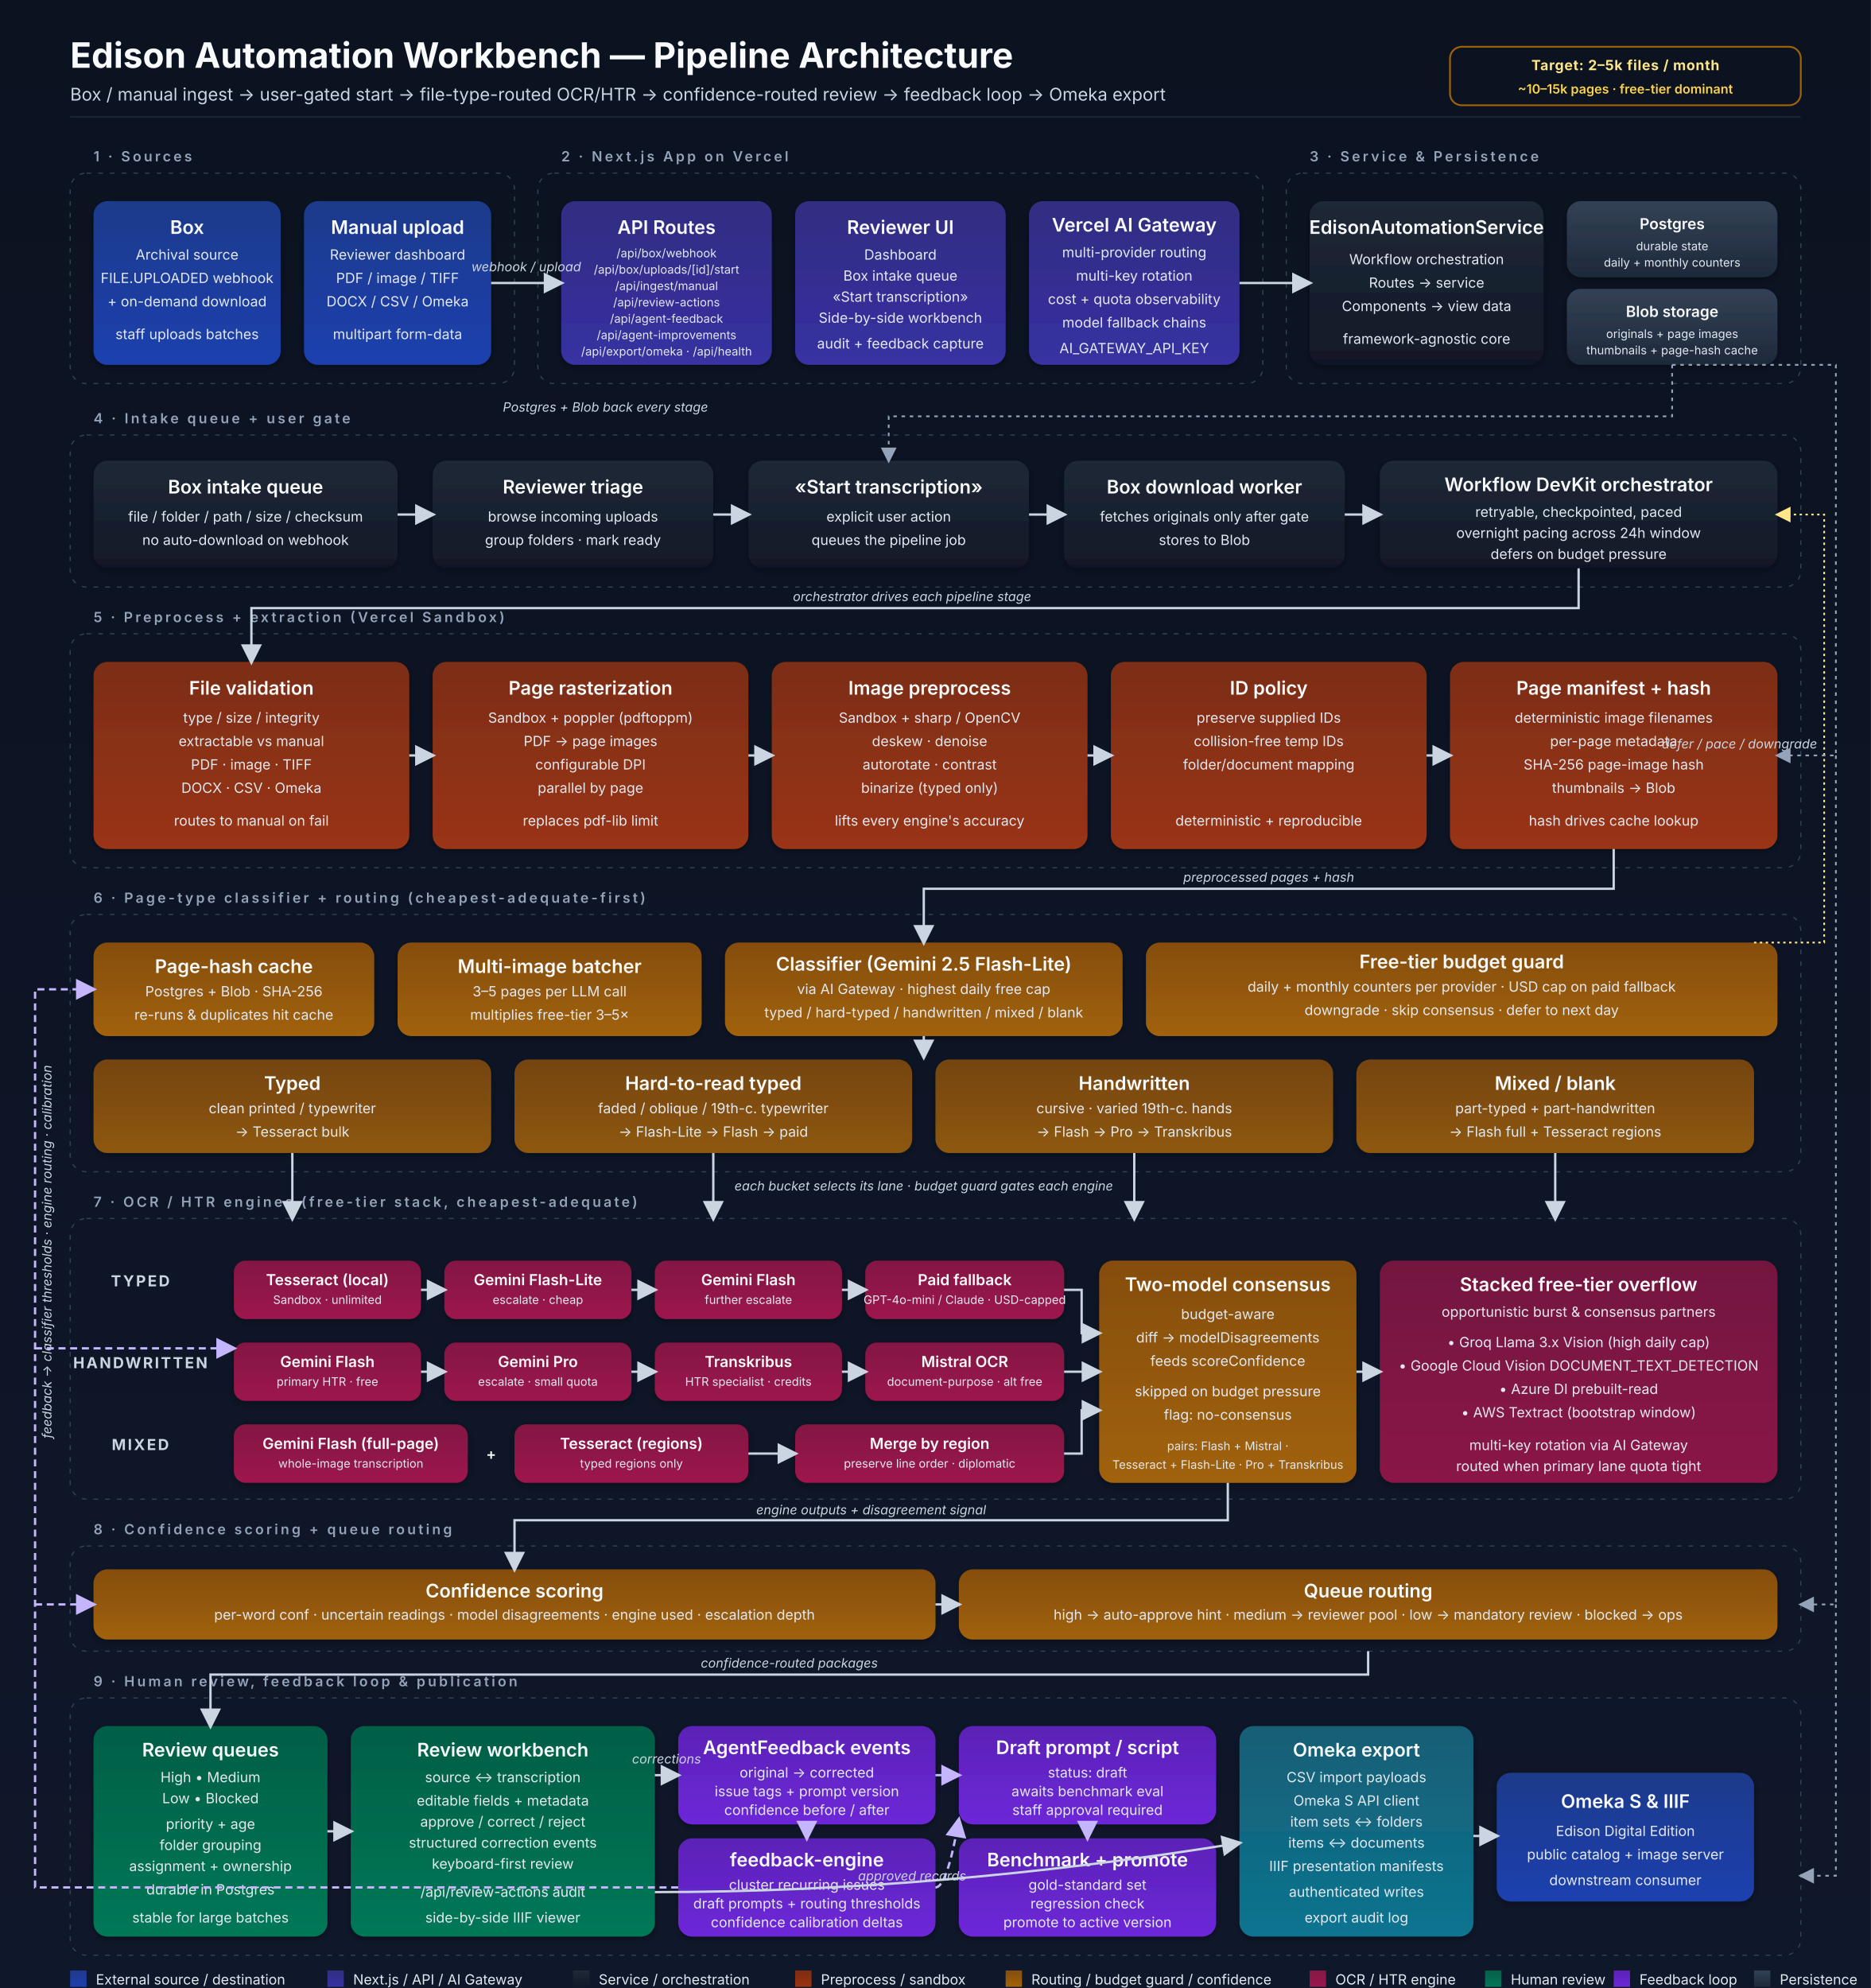
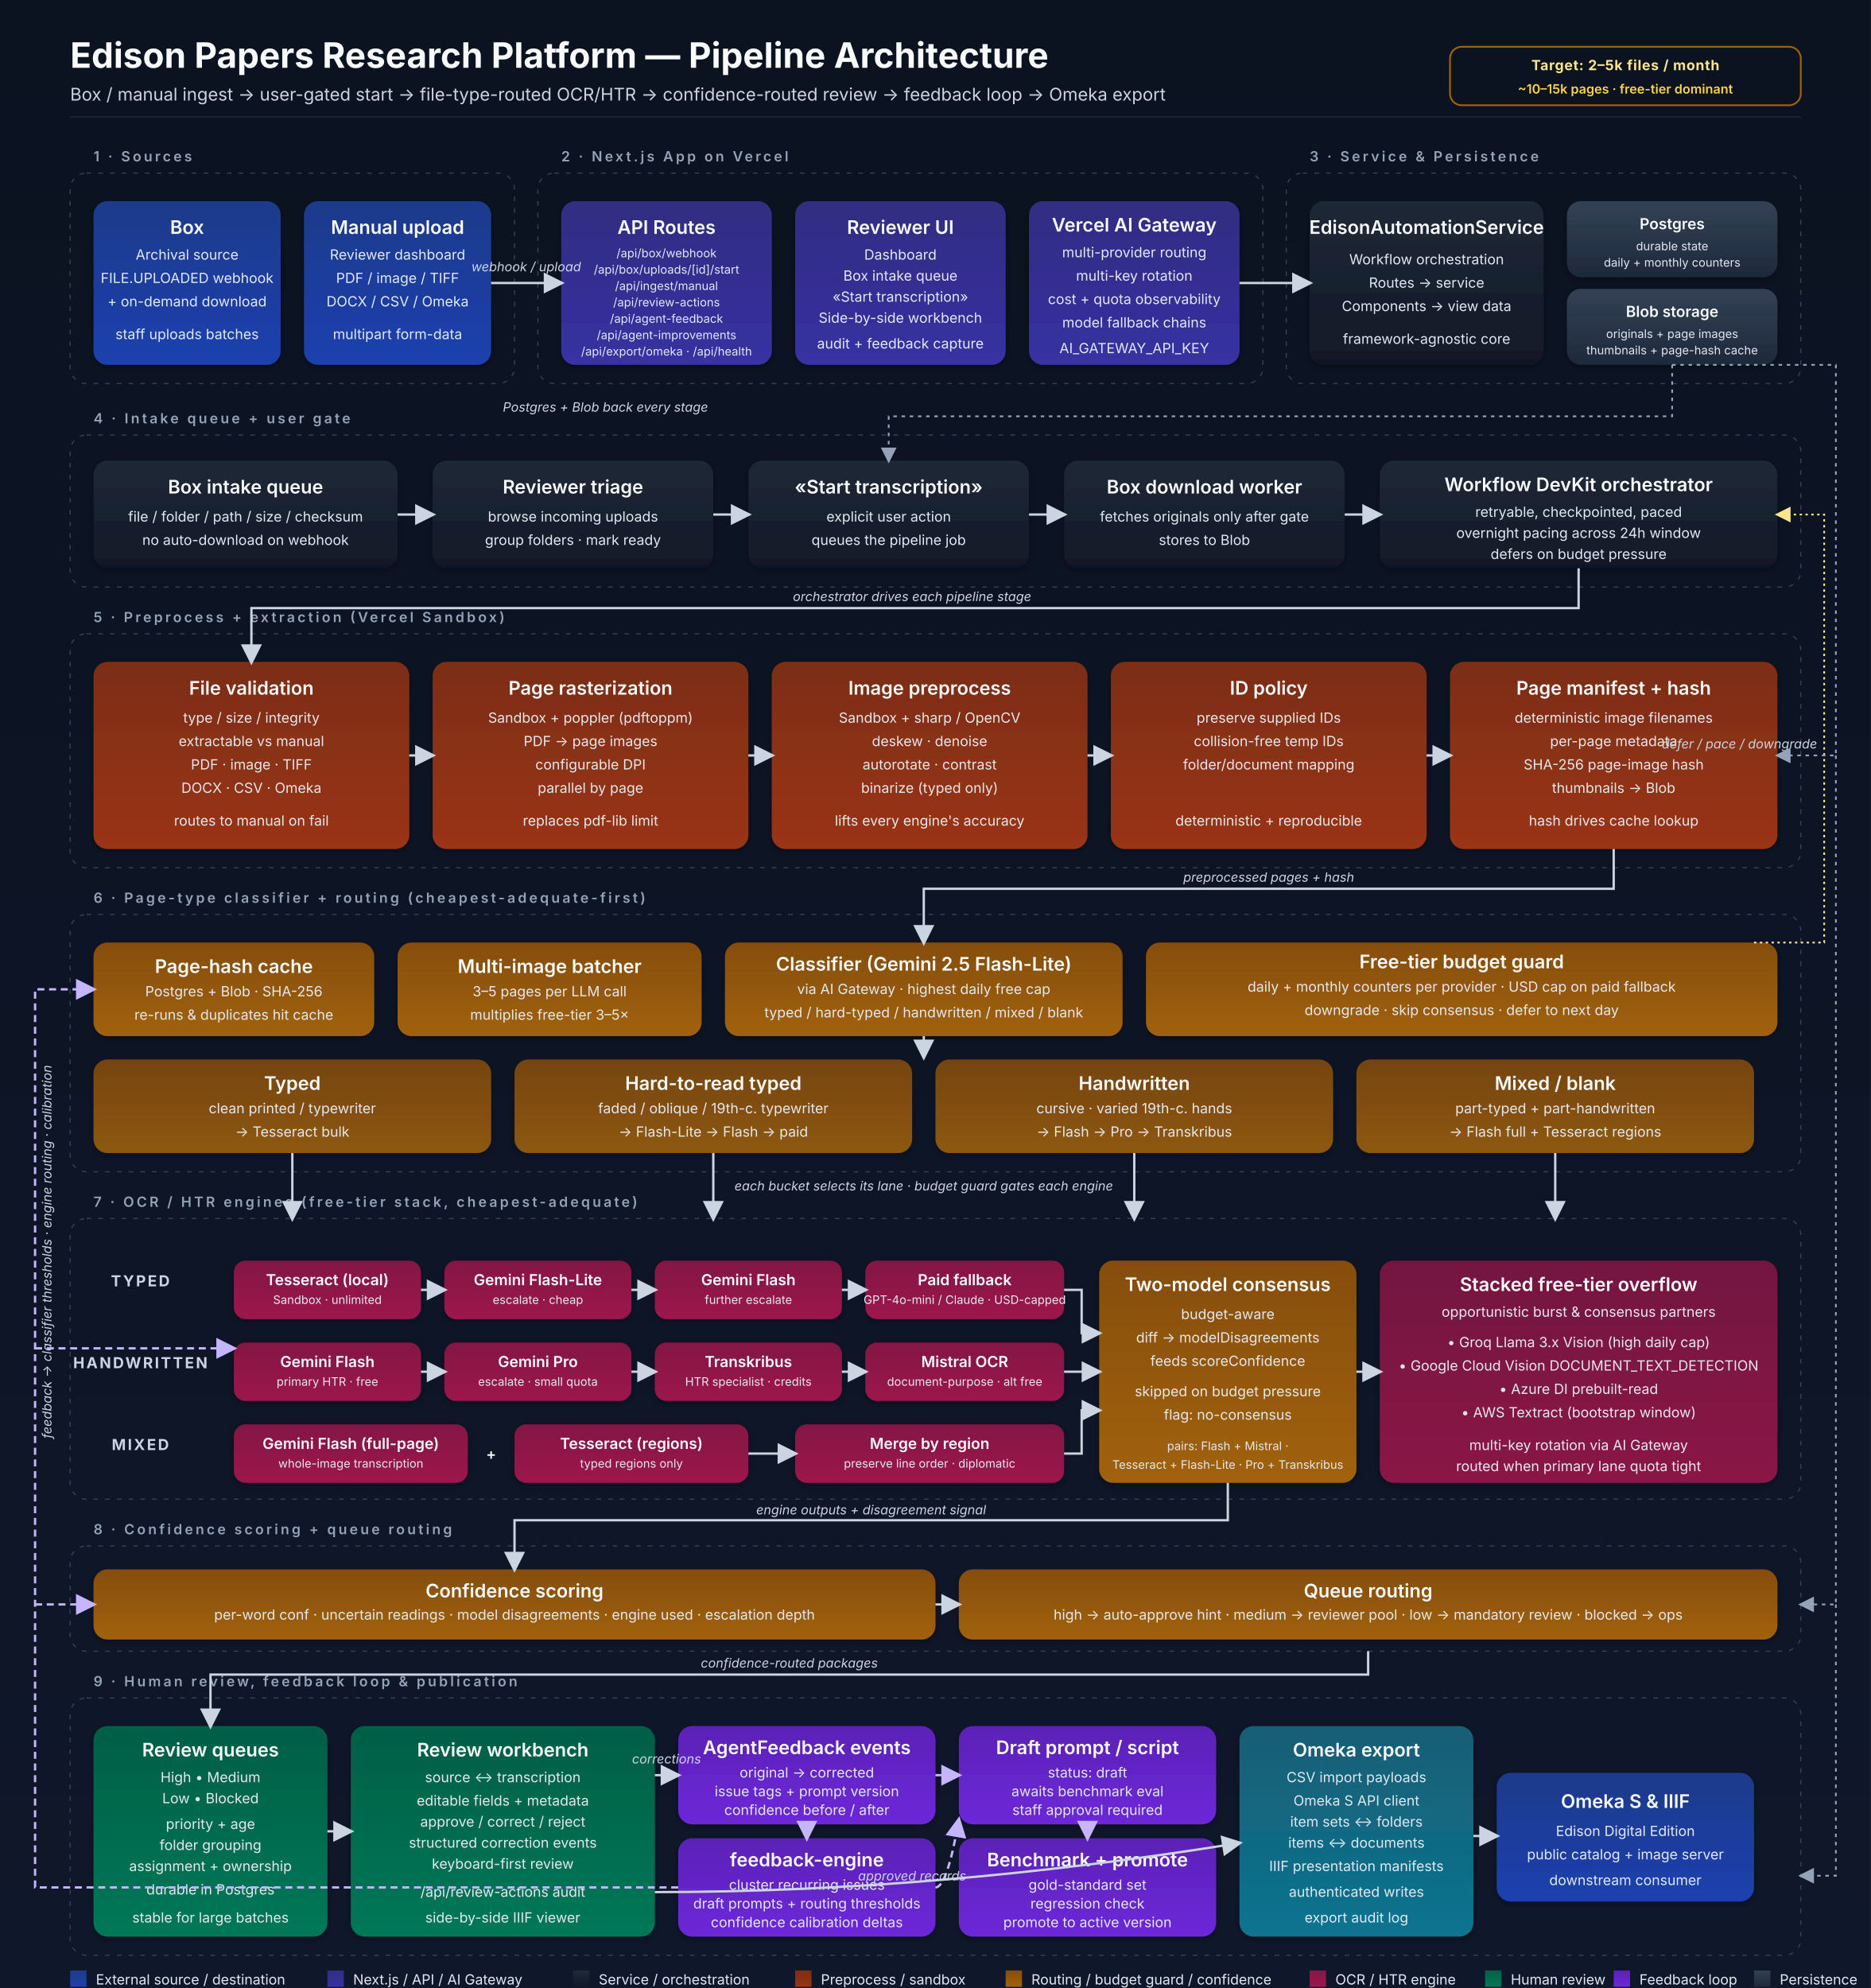
<svg xmlns="http://www.w3.org/2000/svg" viewBox="0 0 1600 1700" font-family="Inter, ui-sans-serif, system-ui, -apple-system, Segoe UI, Roboto, sans-serif">
  <defs>
    <linearGradient id="bg" x1="0" y1="0" x2="0" y2="1">
      <stop offset="0%" stop-color="#0b1220" />
      <stop offset="100%" stop-color="#0f172a" />
    </linearGradient>
    <linearGradient id="src" x1="0" y1="0" x2="0" y2="1">
      <stop offset="0%" stop-color="#1e3a8a" />
      <stop offset="100%" stop-color="#1e40af" />
    </linearGradient>
    <linearGradient id="api" x1="0" y1="0" x2="0" y2="1">
      <stop offset="0%" stop-color="#312e81" />
      <stop offset="100%" stop-color="#3730a3" />
    </linearGradient>
    <linearGradient id="svc" x1="0" y1="0" x2="0" y2="1">
      <stop offset="0%" stop-color="#1f2937" />
      <stop offset="100%" stop-color="#111827" />
    </linearGradient>
    <linearGradient id="pipe" x1="0" y1="0" x2="0" y2="1">
      <stop offset="0%" stop-color="#7c2d12" />
      <stop offset="100%" stop-color="#9a3412" />
    </linearGradient>
    <linearGradient id="conf" x1="0" y1="0" x2="0" y2="1">
      <stop offset="0%" stop-color="#854d0e" />
      <stop offset="100%" stop-color="#a16207" />
    </linearGradient>
    <linearGradient id="review" x1="0" y1="0" x2="0" y2="1">
      <stop offset="0%" stop-color="#065f46" />
      <stop offset="100%" stop-color="#047857" />
    </linearGradient>
    <linearGradient id="fb" x1="0" y1="0" x2="0" y2="1">
      <stop offset="0%" stop-color="#5b21b6" />
      <stop offset="100%" stop-color="#6d28d9" />
    </linearGradient>
    <linearGradient id="exp" x1="0" y1="0" x2="0" y2="1">
      <stop offset="0%" stop-color="#155e75" />
      <stop offset="100%" stop-color="#0e7490" />
    </linearGradient>
    <linearGradient id="store" x1="0" y1="0" x2="0" y2="1">
      <stop offset="0%" stop-color="#334155" />
      <stop offset="100%" stop-color="#1e293b" />
    </linearGradient>
    <linearGradient id="engine" x1="0" y1="0" x2="0" y2="1">
      <stop offset="0%" stop-color="#831843" />
      <stop offset="100%" stop-color="#9d174d" />
    </linearGradient>
    <marker id="arrow" viewBox="0 0 12 12" refX="10" refY="6" markerWidth="9" markerHeight="9" orient="auto-start-reverse">
      <path d="M 0 0 L 12 6 L 0 12 z" fill="#cbd5e1" />
    </marker>
    <marker id="arrow-fb" viewBox="0 0 12 12" refX="10" refY="6" markerWidth="9" markerHeight="9" orient="auto-start-reverse">
      <path d="M 0 0 L 12 6 L 0 12 z" fill="#c4b5fd" />
    </marker>
    <marker id="arrow-store" viewBox="0 0 12 12" refX="10" refY="6" markerWidth="9" markerHeight="9" orient="auto-start-reverse">
      <path d="M 0 0 L 12 6 L 0 12 z" fill="#94a3b8" />
    </marker>
    <marker id="arrow-budget" viewBox="0 0 12 12" refX="10" refY="6" markerWidth="9" markerHeight="9" orient="auto-start-reverse">
      <path d="M 0 0 L 12 6 L 0 12 z" fill="#fde68a" />
    </marker>
    <filter id="shadow" x="-20%" y="-20%" width="140%" height="140%">
      <feDropShadow dx="0" dy="2" stdDeviation="3" flood-color="#000" flood-opacity="0.35" />
    </filter>
    <style>
      .title { fill: #f8fafc; font-weight: 700; }
      .subtitle { fill: #cbd5e1; }
      .badge-title { fill: #fde68a; font-size: 12px; font-weight: 700; letter-spacing: 0.04em; }
      .badge-sub { fill: #fcd34d; font-size: 11px; font-weight: 600; }
      .box-title { fill: #f8fafc; font-weight: 600; font-size: 16px; }
      .box-sub { fill: #e2e8f0; font-size: 12px; }
      .box-title-sm { fill: #f8fafc; font-weight: 600; font-size: 13px; }
      .box-sub-sm { fill: #e2e8f0; font-size: 10px; }
      .lane-label { fill: #cbd5e1; font-size: 13px; font-weight: 700; letter-spacing: 0.12em; }
      .group-label { fill: #94a3b8; font-size: 12px; letter-spacing: 0.18em; font-weight: 600; text-transform: uppercase; }
      .flow-label { fill: #cbd5e1; font-size: 11px; font-style: italic; }
      .arrow { stroke: #cbd5e1; stroke-width: 2; fill: none; }
      .arrow-fb { stroke: #c4b5fd; stroke-width: 2; fill: none; stroke-dasharray: 6 4; }
      .arrow-store { stroke: #94a3b8; stroke-width: 1.5; fill: none; stroke-dasharray: 3 4; }
      .arrow-budget { stroke: #fde68a; stroke-width: 1.5; fill: none; stroke-dasharray: 2 3; }
      .group-frame { fill: none; stroke: #334155; stroke-width: 1; stroke-dasharray: 4 6; rx: 14; }
    </style>
  </defs>
  <rect x="0" y="0" width="1600" height="1700" fill="url(#bg)" />
-   <text x="60" y="58" class="title" font-size="30">Edison Automation Workbench — Pipeline Architecture</text>
+   <text x="60" y="58" class="title" font-size="30">Edison Papers Research Platform — Pipeline Architecture</text>
  <text x="60" y="86" class="subtitle" font-size="15">Box / manual ingest → user-gated start → file-type-routed OCR/HTR → confidence-routed review → feedback loop → Omeka export</text>
  <g>
    <rect x="1240" y="40" width="300" height="50" rx="10" fill="#0b1220" stroke="#a16207" stroke-width="1.5" />
    <text x="1390" y="60" text-anchor="middle" class="badge-title">Target: 2–5k files / month</text>
    <text x="1390" y="80" text-anchor="middle" class="badge-sub">~10–15k pages · free-tier dominant</text>
  </g>
  <line x1="60" y1="100" x2="1540" y2="100" stroke="#1f2937" stroke-width="1" />
  <text x="80" y="138" class="group-label">1 · Sources</text>
  <rect x="60" y="148" width="380" height="180" class="group-frame" />
  <g filter="url(#shadow)">
    <rect x="80" y="172" width="160" height="140" rx="12" fill="url(#src)" />
    <text x="160" y="200" text-anchor="middle" class="box-title">Box</text>
    <text x="160" y="222" text-anchor="middle" class="box-sub">Archival source</text>
    <text x="160" y="242" text-anchor="middle" class="box-sub">FILE.UPLOADED webhook</text>
    <text x="160" y="262" text-anchor="middle" class="box-sub">+ on-demand download</text>
    <text x="160" y="290" text-anchor="middle" class="box-sub" fill="#bfdbfe">staff uploads batches</text>
  </g>
  <g filter="url(#shadow)">
    <rect x="260" y="172" width="160" height="140" rx="12" fill="url(#src)" />
    <text x="340" y="200" text-anchor="middle" class="box-title">Manual upload</text>
    <text x="340" y="222" text-anchor="middle" class="box-sub">Reviewer dashboard</text>
    <text x="340" y="242" text-anchor="middle" class="box-sub">PDF / image / TIFF</text>
    <text x="340" y="262" text-anchor="middle" class="box-sub">DOCX / CSV / Omeka</text>
    <text x="340" y="290" text-anchor="middle" class="box-sub" fill="#bfdbfe">multipart form-data</text>
  </g>
  <text x="480" y="138" class="group-label">2 · Next.js App on Vercel</text>
  <rect x="460" y="148" width="620" height="180" class="group-frame" />
  <g filter="url(#shadow)">
    <rect x="480" y="172" width="180" height="140" rx="12" fill="url(#api)" />
    <text x="570" y="200" text-anchor="middle" class="box-title">API Routes</text>
    <text x="570" y="220" text-anchor="middle" class="box-sub-sm">/api/box/webhook</text>
    <text x="570" y="234" text-anchor="middle" class="box-sub-sm">/api/box/uploads/[id]/start</text>
    <text x="570" y="248" text-anchor="middle" class="box-sub-sm">/api/ingest/manual</text>
    <text x="570" y="262" text-anchor="middle" class="box-sub-sm">/api/review-actions</text>
    <text x="570" y="276" text-anchor="middle" class="box-sub-sm">/api/agent-feedback</text>
    <text x="570" y="290" text-anchor="middle" class="box-sub-sm">/api/agent-improvements</text>
    <text x="570" y="304" text-anchor="middle" class="box-sub-sm">/api/export/omeka · /api/health</text>
  </g>
  <g filter="url(#shadow)">
    <rect x="680" y="172" width="180" height="140" rx="12" fill="url(#api)" />
    <text x="770" y="200" text-anchor="middle" class="box-title">Reviewer UI</text>
    <text x="770" y="222" text-anchor="middle" class="box-sub">Dashboard</text>
    <text x="770" y="240" text-anchor="middle" class="box-sub">Box intake queue</text>
    <text x="770" y="258" text-anchor="middle" class="box-sub">«Start transcription»</text>
    <text x="770" y="276" text-anchor="middle" class="box-sub">Side-by-side workbench</text>
    <text x="770" y="298" text-anchor="middle" class="box-sub" fill="#bfdbfe">audit + feedback capture</text>
  </g>
  <g filter="url(#shadow)">
    <rect x="880" y="172" width="180" height="140" rx="12" fill="url(#api)" />
    <text x="970" y="198" text-anchor="middle" class="box-title">Vercel AI Gateway</text>
    <text x="970" y="220" text-anchor="middle" class="box-sub">multi-provider routing</text>
    <text x="970" y="240" text-anchor="middle" class="box-sub">multi-key rotation</text>
    <text x="970" y="260" text-anchor="middle" class="box-sub">cost + quota observability</text>
    <text x="970" y="280" text-anchor="middle" class="box-sub">model fallback chains</text>
    <text x="970" y="302" text-anchor="middle" class="box-sub" fill="#fcd34d">AI_GATEWAY_API_KEY</text>
  </g>
  <text x="1120" y="138" class="group-label">3 · Service &amp; Persistence</text>
  <rect x="1100" y="148" width="440" height="180" class="group-frame" />
  <g filter="url(#shadow)">
    <rect x="1120" y="172" width="200" height="140" rx="12" fill="url(#svc)" />
    <text x="1220" y="200" text-anchor="middle" class="box-title">EdisonAutomationService</text>
    <text x="1220" y="226" text-anchor="middle" class="box-sub">Workflow orchestration</text>
    <text x="1220" y="246" text-anchor="middle" class="box-sub">Routes → service</text>
    <text x="1220" y="266" text-anchor="middle" class="box-sub">Components → view data</text>
    <text x="1220" y="294" text-anchor="middle" class="box-sub" fill="#cbd5e1">framework-agnostic core</text>
  </g>
  <g filter="url(#shadow)">
    <rect x="1340" y="172" width="180" height="65" rx="12" fill="url(#store)" />
    <text x="1430" y="196" text-anchor="middle" class="box-title-sm">Postgres</text>
    <text x="1430" y="214" text-anchor="middle" class="box-sub-sm">durable state</text>
    <text x="1430" y="228" text-anchor="middle" class="box-sub-sm">daily + monthly counters</text>
  </g>
  <g filter="url(#shadow)">
    <rect x="1340" y="247" width="180" height="65" rx="12" fill="url(#store)" />
    <text x="1430" y="271" text-anchor="middle" class="box-title-sm">Blob storage</text>
    <text x="1430" y="289" text-anchor="middle" class="box-sub-sm">originals + page images</text>
    <text x="1430" y="303" text-anchor="middle" class="box-sub-sm">thumbnails + page-hash cache</text>
  </g>
  <path class="arrow" d="M 420 242 L 480 242" marker-end="url(#arrow)" />
  <text x="450" y="232" text-anchor="middle" class="flow-label">webhook / upload</text>
  <path class="arrow" d="M 1060 242 L 1120 242" marker-end="url(#arrow)" />
  <text x="80" y="362" class="group-label">4 · Intake queue + user gate</text>
  <rect x="60" y="372" width="1480" height="130" class="group-frame" />
  <g filter="url(#shadow)">
    <rect x="80" y="394" width="260" height="92" rx="12" fill="url(#svc)" />
    <text x="210" y="422" text-anchor="middle" class="box-title">Box intake queue</text>
    <text x="210" y="446" text-anchor="middle" class="box-sub">file / folder / path / size / checksum</text>
    <text x="210" y="466" text-anchor="middle" class="box-sub">no auto-download on webhook</text>
  </g>
  <g filter="url(#shadow)">
    <rect x="370" y="394" width="240" height="92" rx="12" fill="url(#svc)" />
    <text x="490" y="422" text-anchor="middle" class="box-title">Reviewer triage</text>
    <text x="490" y="446" text-anchor="middle" class="box-sub">browse incoming uploads</text>
    <text x="490" y="466" text-anchor="middle" class="box-sub">group folders · mark ready</text>
  </g>
  <g filter="url(#shadow)">
    <rect x="640" y="394" width="240" height="92" rx="12" fill="url(#svc)" />
    <text x="760" y="422" text-anchor="middle" class="box-title">«Start transcription»</text>
    <text x="760" y="446" text-anchor="middle" class="box-sub">explicit user action</text>
    <text x="760" y="466" text-anchor="middle" class="box-sub">queues the pipeline job</text>
  </g>
  <g filter="url(#shadow)">
    <rect x="910" y="394" width="240" height="92" rx="12" fill="url(#svc)" />
    <text x="1030" y="422" text-anchor="middle" class="box-title">Box download worker</text>
    <text x="1030" y="446" text-anchor="middle" class="box-sub">fetches originals only after gate</text>
    <text x="1030" y="466" text-anchor="middle" class="box-sub">stores to Blob</text>
  </g>
  <g filter="url(#shadow)">
    <rect x="1180" y="394" width="340" height="92" rx="12" fill="url(#svc)" />
    <text x="1350" y="420" text-anchor="middle" class="box-title">Workflow DevKit orchestrator</text>
    <text x="1350" y="442" text-anchor="middle" class="box-sub">retryable, checkpointed, paced</text>
    <text x="1350" y="460" text-anchor="middle" class="box-sub">overnight pacing across 24h window</text>
    <text x="1350" y="478" text-anchor="middle" class="box-sub" fill="#fcd34d">defers on budget pressure</text>
  </g>
  <path class="arrow" d="M 340 440 L 370 440" marker-end="url(#arrow)" />
  <path class="arrow" d="M 610 440 L 640 440" marker-end="url(#arrow)" />
  <path class="arrow" d="M 880 440 L 910 440" marker-end="url(#arrow)" />
  <path class="arrow" d="M 1150 440 L 1180 440" marker-end="url(#arrow)" />
  <text x="80" y="532" class="group-label">5 · Preprocess + extraction (Vercel Sandbox)</text>
  <rect x="60" y="542" width="1480" height="200" class="group-frame" />
  <g filter="url(#shadow)">
    <rect x="80" y="566" width="270" height="160" rx="12" fill="url(#pipe)" />
    <text x="215" y="594" text-anchor="middle" class="box-title">File validation</text>
    <text x="215" y="618" text-anchor="middle" class="box-sub">type / size / integrity</text>
    <text x="215" y="638" text-anchor="middle" class="box-sub">extractable vs manual</text>
    <text x="215" y="658" text-anchor="middle" class="box-sub">PDF · image · TIFF</text>
    <text x="215" y="678" text-anchor="middle" class="box-sub">DOCX · CSV · Omeka</text>
    <text x="215" y="706" text-anchor="middle" class="box-sub" fill="#fde68a">routes to manual on fail</text>
  </g>
  <g filter="url(#shadow)">
    <rect x="370" y="566" width="270" height="160" rx="12" fill="url(#pipe)" />
    <text x="505" y="594" text-anchor="middle" class="box-title">Page rasterization</text>
    <text x="505" y="618" text-anchor="middle" class="box-sub">Sandbox + poppler (pdftoppm)</text>
    <text x="505" y="638" text-anchor="middle" class="box-sub">PDF → page images</text>
    <text x="505" y="658" text-anchor="middle" class="box-sub">configurable DPI</text>
    <text x="505" y="678" text-anchor="middle" class="box-sub">parallel by page</text>
    <text x="505" y="706" text-anchor="middle" class="box-sub" fill="#fde68a">replaces pdf-lib limit</text>
  </g>
  <g filter="url(#shadow)">
    <rect x="660" y="566" width="270" height="160" rx="12" fill="url(#pipe)" />
    <text x="795" y="594" text-anchor="middle" class="box-title">Image preprocess</text>
    <text x="795" y="618" text-anchor="middle" class="box-sub">Sandbox + sharp / OpenCV</text>
    <text x="795" y="638" text-anchor="middle" class="box-sub">deskew · denoise</text>
    <text x="795" y="658" text-anchor="middle" class="box-sub">autorotate · contrast</text>
    <text x="795" y="678" text-anchor="middle" class="box-sub">binarize (typed only)</text>
    <text x="795" y="706" text-anchor="middle" class="box-sub" fill="#fde68a">lifts every engine's accuracy</text>
  </g>
  <g filter="url(#shadow)">
    <rect x="950" y="566" width="270" height="160" rx="12" fill="url(#pipe)" />
    <text x="1085" y="594" text-anchor="middle" class="box-title">ID policy</text>
    <text x="1085" y="618" text-anchor="middle" class="box-sub">preserve supplied IDs</text>
    <text x="1085" y="638" text-anchor="middle" class="box-sub">collision-free temp IDs</text>
    <text x="1085" y="658" text-anchor="middle" class="box-sub">folder/document mapping</text>
    <text x="1085" y="706" text-anchor="middle" class="box-sub" fill="#fde68a">deterministic + reproducible</text>
  </g>
  <g filter="url(#shadow)">
    <rect x="1240" y="566" width="280" height="160" rx="12" fill="url(#pipe)" />
    <text x="1380" y="594" text-anchor="middle" class="box-title">Page manifest + hash</text>
    <text x="1380" y="618" text-anchor="middle" class="box-sub">deterministic image filenames</text>
    <text x="1380" y="638" text-anchor="middle" class="box-sub">per-page metadata</text>
    <text x="1380" y="658" text-anchor="middle" class="box-sub">SHA-256 page-image hash</text>
    <text x="1380" y="678" text-anchor="middle" class="box-sub">thumbnails → Blob</text>
    <text x="1380" y="706" text-anchor="middle" class="box-sub" fill="#fde68a">hash drives cache lookup</text>
  </g>
  <path class="arrow" d="M 350 646 L 370 646" marker-end="url(#arrow)" />
  <path class="arrow" d="M 640 646 L 660 646" marker-end="url(#arrow)" />
  <path class="arrow" d="M 930 646 L 950 646" marker-end="url(#arrow)" />
  <path class="arrow" d="M 1220 646 L 1240 646" marker-end="url(#arrow)" />
  <path class="arrow" d="M 1350 486 L 1350 520 L 215 520 L 215 566" marker-end="url(#arrow)" />
  <text x="780" y="514" text-anchor="middle" class="flow-label">orchestrator drives each pipeline stage</text>
  <text x="80" y="772" class="group-label">6 · Page-type classifier + routing (cheapest-adequate-first)</text>
  <rect x="60" y="782" width="1480" height="220" class="group-frame" />
  <g filter="url(#shadow)">
    <rect x="80" y="806" width="240" height="80" rx="12" fill="url(#conf)" />
    <text x="200" y="832" text-anchor="middle" class="box-title">Page-hash cache</text>
    <text x="200" y="852" text-anchor="middle" class="box-sub">Postgres + Blob · SHA-256</text>
    <text x="200" y="872" text-anchor="middle" class="box-sub" fill="#fde68a">re-runs &amp; duplicates hit cache</text>
  </g>
  <g filter="url(#shadow)">
    <rect x="340" y="806" width="260" height="80" rx="12" fill="url(#conf)" />
    <text x="470" y="832" text-anchor="middle" class="box-title">Multi-image batcher</text>
    <text x="470" y="852" text-anchor="middle" class="box-sub">3–5 pages per LLM call</text>
    <text x="470" y="872" text-anchor="middle" class="box-sub" fill="#fde68a">multiplies free-tier 3–5×</text>
  </g>
  <g filter="url(#shadow)">
    <rect x="620" y="806" width="340" height="80" rx="12" fill="url(#conf)" />
    <text x="790" y="830" text-anchor="middle" class="box-title">Classifier (Gemini 2.5 Flash-Lite)</text>
    <text x="790" y="850" text-anchor="middle" class="box-sub">via AI Gateway · highest daily free cap</text>
    <text x="790" y="870" text-anchor="middle" class="box-sub" fill="#fde68a">typed / hard-typed / handwritten / mixed / blank</text>
  </g>
  <g filter="url(#shadow)">
    <rect x="980" y="806" width="540" height="80" rx="12" fill="url(#conf)" />
    <text x="1250" y="828" text-anchor="middle" class="box-title">Free-tier budget guard</text>
    <text x="1250" y="848" text-anchor="middle" class="box-sub">daily + monthly counters per provider · USD cap on paid fallback</text>
    <text x="1250" y="868" text-anchor="middle" class="box-sub" fill="#fde68a">downgrade · skip consensus · defer to next day</text>
  </g>
  <g filter="url(#shadow)">
    <rect x="80" y="906" width="340" height="80" rx="12" fill="url(#conf)" opacity="0.85" />
    <text x="250" y="932" text-anchor="middle" class="box-title">Typed</text>
    <text x="250" y="952" text-anchor="middle" class="box-sub">clean printed / typewriter</text>
    <text x="250" y="972" text-anchor="middle" class="box-sub" fill="#fde68a">→ Tesseract bulk</text>
  </g>
  <g filter="url(#shadow)">
    <rect x="440" y="906" width="340" height="80" rx="12" fill="url(#conf)" opacity="0.85" />
    <text x="610" y="932" text-anchor="middle" class="box-title">Hard-to-read typed</text>
    <text x="610" y="952" text-anchor="middle" class="box-sub">faded / oblique / 19th-c. typewriter</text>
    <text x="610" y="972" text-anchor="middle" class="box-sub" fill="#fde68a">→ Flash-Lite → Flash → paid</text>
  </g>
  <g filter="url(#shadow)">
    <rect x="800" y="906" width="340" height="80" rx="12" fill="url(#conf)" opacity="0.85" />
    <text x="970" y="932" text-anchor="middle" class="box-title">Handwritten</text>
    <text x="970" y="952" text-anchor="middle" class="box-sub">cursive · varied 19th-c. hands</text>
    <text x="970" y="972" text-anchor="middle" class="box-sub" fill="#fde68a">→ Flash → Pro → Transkribus</text>
  </g>
  <g filter="url(#shadow)">
    <rect x="1160" y="906" width="340" height="80" rx="12" fill="url(#conf)" opacity="0.85" />
    <text x="1330" y="932" text-anchor="middle" class="box-title">Mixed / blank</text>
    <text x="1330" y="952" text-anchor="middle" class="box-sub">part-typed + part-handwritten</text>
    <text x="1330" y="972" text-anchor="middle" class="box-sub" fill="#fde68a">→ Flash full + Tesseract regions</text>
  </g>
  <path class="arrow" d="M 790 886 L 790 904" marker-end="url(#arrow)" />
  <path class="arrow" d="M 1380 726 L 1380 760 L 790 760 L 790 806" marker-end="url(#arrow)" />
  <text x="1085" y="754" text-anchor="middle" class="flow-label">preprocessed pages + hash</text>
  <path class="arrow-budget" d="M 1500 806 L 1560 806 L 1560 440 L 1520 440" marker-end="url(#arrow-budget)" />
  <text x="1554" y="640" text-anchor="end" class="flow-label" fill="#fde68a">defer / pace / downgrade</text>
  <text x="80" y="1032" class="group-label">7 · OCR / HTR engines (free-tier stack, cheapest-adequate)</text>
  <rect x="60" y="1042" width="1480" height="240" class="group-frame" />
  <text x="120" y="1100" text-anchor="middle" class="lane-label">TYPED</text>
  <text x="120" y="1170" text-anchor="middle" class="lane-label">HANDWRITTEN</text>
  <text x="120" y="1240" text-anchor="middle" class="lane-label">MIXED</text>
  <g filter="url(#shadow)">
    <rect x="200" y="1078" width="160" height="50" rx="10" fill="url(#engine)" />
    <text x="280" y="1099" text-anchor="middle" class="box-title-sm">Tesseract (local)</text>
    <text x="280" y="1115" text-anchor="middle" class="box-sub-sm">Sandbox · unlimited</text>
  </g>
  <g filter="url(#shadow)">
    <rect x="380" y="1078" width="160" height="50" rx="10" fill="url(#engine)" />
    <text x="460" y="1099" text-anchor="middle" class="box-title-sm">Gemini Flash-Lite</text>
    <text x="460" y="1115" text-anchor="middle" class="box-sub-sm">escalate · cheap</text>
  </g>
  <g filter="url(#shadow)">
    <rect x="560" y="1078" width="160" height="50" rx="10" fill="url(#engine)" />
    <text x="640" y="1099" text-anchor="middle" class="box-title-sm">Gemini Flash</text>
    <text x="640" y="1115" text-anchor="middle" class="box-sub-sm">further escalate</text>
  </g>
  <g filter="url(#shadow)">
    <rect x="740" y="1078" width="170" height="50" rx="10" fill="url(#engine)" />
    <text x="825" y="1099" text-anchor="middle" class="box-title-sm">Paid fallback</text>
    <text x="825" y="1115" text-anchor="middle" class="box-sub-sm">GPT-4o-mini / Claude · USD-capped</text>
  </g>
  <g filter="url(#shadow)">
    <rect x="200" y="1148" width="160" height="50" rx="10" fill="url(#engine)" />
    <text x="280" y="1169" text-anchor="middle" class="box-title-sm">Gemini Flash</text>
    <text x="280" y="1185" text-anchor="middle" class="box-sub-sm">primary HTR · free</text>
  </g>
  <g filter="url(#shadow)">
    <rect x="380" y="1148" width="160" height="50" rx="10" fill="url(#engine)" />
    <text x="460" y="1169" text-anchor="middle" class="box-title-sm">Gemini Pro</text>
    <text x="460" y="1185" text-anchor="middle" class="box-sub-sm">escalate · small quota</text>
  </g>
  <g filter="url(#shadow)">
    <rect x="560" y="1148" width="160" height="50" rx="10" fill="url(#engine)" />
    <text x="640" y="1169" text-anchor="middle" class="box-title-sm">Transkribus</text>
    <text x="640" y="1185" text-anchor="middle" class="box-sub-sm">HTR specialist · credits</text>
  </g>
  <g filter="url(#shadow)">
    <rect x="740" y="1148" width="170" height="50" rx="10" fill="url(#engine)" />
    <text x="825" y="1169" text-anchor="middle" class="box-title-sm">Mistral OCR</text>
    <text x="825" y="1185" text-anchor="middle" class="box-sub-sm">document-purpose · alt free</text>
  </g>
  <g filter="url(#shadow)">
    <rect x="200" y="1218" width="200" height="50" rx="10" fill="url(#engine)" />
    <text x="300" y="1239" text-anchor="middle" class="box-title-sm">Gemini Flash (full-page)</text>
    <text x="300" y="1255" text-anchor="middle" class="box-sub-sm">whole-image transcription</text>
  </g>
  <text x="420" y="1248" text-anchor="middle" class="box-title-sm" fill="#fcd34d">+</text>
  <g filter="url(#shadow)">
    <rect x="440" y="1218" width="200" height="50" rx="10" fill="url(#engine)" />
    <text x="540" y="1239" text-anchor="middle" class="box-title-sm">Tesseract (regions)</text>
    <text x="540" y="1255" text-anchor="middle" class="box-sub-sm">typed regions only</text>
  </g>
  <g filter="url(#shadow)">
    <rect x="680" y="1218" width="230" height="50" rx="10" fill="url(#engine)" />
    <text x="795" y="1239" text-anchor="middle" class="box-title-sm">Merge by region</text>
    <text x="795" y="1255" text-anchor="middle" class="box-sub-sm">preserve line order · diplomatic</text>
  </g>
  <g filter="url(#shadow)">
    <rect x="940" y="1078" width="220" height="190" rx="12" fill="url(#conf)" />
    <text x="1050" y="1104" text-anchor="middle" class="box-title">Two-model consensus</text>
    <text x="1050" y="1128" text-anchor="middle" class="box-sub">budget-aware</text>
    <text x="1050" y="1148" text-anchor="middle" class="box-sub">diff → modelDisagreements</text>
    <text x="1050" y="1168" text-anchor="middle" class="box-sub">feeds scoreConfidence</text>
    <text x="1050" y="1194" text-anchor="middle" class="box-sub" fill="#fde68a">skipped on budget pressure</text>
    <text x="1050" y="1214" text-anchor="middle" class="box-sub" fill="#fde68a">flag: no-consensus</text>
    <text x="1050" y="1240" text-anchor="middle" class="box-sub-sm">pairs: Flash + Mistral ·</text>
    <text x="1050" y="1256" text-anchor="middle" class="box-sub-sm">Tesseract + Flash-Lite · Pro + Transkribus</text>
  </g>
  <g filter="url(#shadow)">
    <rect x="1180" y="1078" width="340" height="190" rx="12" fill="url(#engine)" opacity="0.85" />
    <text x="1350" y="1104" text-anchor="middle" class="box-title">Stacked free-tier overflow</text>
    <text x="1350" y="1126" text-anchor="middle" class="box-sub">opportunistic burst &amp; consensus partners</text>
    <text x="1350" y="1152" text-anchor="middle" class="box-sub">• Groq Llama 3.x Vision (high daily cap)</text>
    <text x="1350" y="1172" text-anchor="middle" class="box-sub">• Google Cloud Vision DOCUMENT_TEXT_DETECTION</text>
    <text x="1350" y="1192" text-anchor="middle" class="box-sub">• Azure DI prebuilt-read</text>
    <text x="1350" y="1212" text-anchor="middle" class="box-sub">• AWS Textract (bootstrap window)</text>
    <text x="1350" y="1240" text-anchor="middle" class="box-sub" fill="#fde68a">multi-key rotation via AI Gateway</text>
    <text x="1350" y="1258" text-anchor="middle" class="box-sub" fill="#fde68a">routed when primary lane quota tight</text>
  </g>
  <path class="arrow" d="M 360 1103 L 380 1103" marker-end="url(#arrow)" />
  <path class="arrow" d="M 540 1103 L 560 1103" marker-end="url(#arrow)" />
  <path class="arrow" d="M 720 1103 L 740 1103" marker-end="url(#arrow)" />
  <path class="arrow" d="M 360 1173 L 380 1173" marker-end="url(#arrow)" />
  <path class="arrow" d="M 540 1173 L 560 1173" marker-end="url(#arrow)" />
  <path class="arrow" d="M 720 1173 L 740 1173" marker-end="url(#arrow)" />
  <path class="arrow" d="M 640 1243 L 680 1243" marker-end="url(#arrow)" />
  <path class="arrow" d="M 910 1103 L 925 1103 L 925 1140 L 940 1140" marker-end="url(#arrow)" />
  <path class="arrow" d="M 910 1173 L 940 1173" marker-end="url(#arrow)" />
  <path class="arrow" d="M 910 1243 L 925 1243 L 925 1206 L 940 1206" marker-end="url(#arrow)" />
  <path class="arrow" d="M 1160 1173 L 1180 1173" marker-end="url(#arrow)" />
  <path class="arrow" d="M 250 986 L 250 1042" marker-end="url(#arrow)" />
  <path class="arrow" d="M 610 986 L 610 1042" marker-end="url(#arrow)" />
  <path class="arrow" d="M 970 986 L 970 1042" marker-end="url(#arrow)" />
  <path class="arrow" d="M 1330 986 L 1330 1042" marker-end="url(#arrow)" />
  <text x="790" y="1018" text-anchor="middle" class="flow-label">each bucket selects its lane · budget guard gates each engine</text>
  <text x="80" y="1312" class="group-label">8 · Confidence scoring + queue routing</text>
  <rect x="60" y="1322" width="1480" height="90" class="group-frame" />
  <g filter="url(#shadow)">
    <rect x="80" y="1342" width="720" height="60" rx="12" fill="url(#conf)" />
    <text x="440" y="1366" text-anchor="middle" class="box-title">Confidence scoring</text>
    <text x="440" y="1385" text-anchor="middle" class="box-sub">per-word conf · uncertain readings · model disagreements · engine used · escalation depth</text>
  </g>
  <g filter="url(#shadow)">
    <rect x="820" y="1342" width="700" height="60" rx="12" fill="url(#conf)" />
    <text x="1170" y="1366" text-anchor="middle" class="box-title">Queue routing</text>
    <text x="1170" y="1385" text-anchor="middle" class="box-sub">high → auto-approve hint · medium → reviewer pool · low → mandatory review · blocked → ops</text>
  </g>
  <path class="arrow" d="M 800 1372 L 820 1372" marker-end="url(#arrow)" />
  <path class="arrow" d="M 1050 1268 L 1050 1300 L 440 1300 L 440 1342" marker-end="url(#arrow)" />
  <text x="745" y="1295" text-anchor="middle" class="flow-label">engine outputs + disagreement signal</text>
  <text x="80" y="1442" class="group-label">9 · Human review, feedback loop &amp; publication</text>
  <rect x="60" y="1452" width="1480" height="220" class="group-frame" />
  <g filter="url(#shadow)">
    <rect x="80" y="1476" width="200" height="180" rx="12" fill="url(#review)" />
    <text x="180" y="1502" text-anchor="middle" class="box-title">Review queues</text>
    <text x="180" y="1524" text-anchor="middle" class="box-sub">High • Medium</text>
    <text x="180" y="1542" text-anchor="middle" class="box-sub">Low • Blocked</text>
    <text x="180" y="1564" text-anchor="middle" class="box-sub">priority + age</text>
    <text x="180" y="1582" text-anchor="middle" class="box-sub">folder grouping</text>
    <text x="180" y="1600" text-anchor="middle" class="box-sub">assignment + ownership</text>
    <text x="180" y="1620" text-anchor="middle" class="box-sub">durable in Postgres</text>
    <text x="180" y="1644" text-anchor="middle" class="box-sub" fill="#a7f3d0">stable for large batches</text>
  </g>
  <g filter="url(#shadow)">
    <rect x="300" y="1476" width="260" height="180" rx="12" fill="url(#review)" />
    <text x="430" y="1502" text-anchor="middle" class="box-title">Review workbench</text>
    <text x="430" y="1524" text-anchor="middle" class="box-sub">source ↔ transcription</text>
    <text x="430" y="1544" text-anchor="middle" class="box-sub">editable fields + metadata</text>
    <text x="430" y="1562" text-anchor="middle" class="box-sub">approve / correct / reject</text>
    <text x="430" y="1580" text-anchor="middle" class="box-sub">structured correction events</text>
    <text x="430" y="1598" text-anchor="middle" class="box-sub">keyboard-first review</text>
    <text x="430" y="1622" text-anchor="middle" class="box-sub" fill="#a7f3d0">/api/review-actions audit</text>
    <text x="430" y="1644" text-anchor="middle" class="box-sub" fill="#a7f3d0">side-by-side IIIF viewer</text>
  </g>
  <g filter="url(#shadow)">
    <rect x="580" y="1476" width="220" height="84" rx="12" fill="url(#fb)" />
    <text x="690" y="1500" text-anchor="middle" class="box-title">AgentFeedback events</text>
    <text x="690" y="1520" text-anchor="middle" class="box-sub">original → corrected</text>
    <text x="690" y="1536" text-anchor="middle" class="box-sub">issue tags + prompt version</text>
    <text x="690" y="1552" text-anchor="middle" class="box-sub">confidence before / after</text>
  </g>
  <g filter="url(#shadow)">
    <rect x="580" y="1572" width="220" height="84" rx="12" fill="url(#fb)" />
    <text x="690" y="1596" text-anchor="middle" class="box-title">feedback-engine</text>
    <text x="690" y="1616" text-anchor="middle" class="box-sub">cluster recurring issues</text>
    <text x="690" y="1632" text-anchor="middle" class="box-sub">draft prompts + routing thresholds</text>
    <text x="690" y="1648" text-anchor="middle" class="box-sub">confidence calibration deltas</text>
  </g>
  <g filter="url(#shadow)">
    <rect x="820" y="1476" width="220" height="84" rx="12" fill="url(#fb)" />
    <text x="930" y="1500" text-anchor="middle" class="box-title">Draft prompt / script</text>
    <text x="930" y="1520" text-anchor="middle" class="box-sub">status: draft</text>
    <text x="930" y="1536" text-anchor="middle" class="box-sub">awaits benchmark eval</text>
    <text x="930" y="1552" text-anchor="middle" class="box-sub">staff approval required</text>
  </g>
  <g filter="url(#shadow)">
    <rect x="820" y="1572" width="220" height="84" rx="12" fill="url(#fb)" />
    <text x="930" y="1596" text-anchor="middle" class="box-title">Benchmark + promote</text>
    <text x="930" y="1616" text-anchor="middle" class="box-sub">gold-standard set</text>
    <text x="930" y="1632" text-anchor="middle" class="box-sub">regression check</text>
    <text x="930" y="1648" text-anchor="middle" class="box-sub">promote to active version</text>
  </g>
  <g filter="url(#shadow)">
    <rect x="1060" y="1476" width="200" height="180" rx="12" fill="url(#exp)" />
    <text x="1160" y="1502" text-anchor="middle" class="box-title">Omeka export</text>
    <text x="1160" y="1524" text-anchor="middle" class="box-sub">CSV import payloads</text>
    <text x="1160" y="1544" text-anchor="middle" class="box-sub">Omeka S API client</text>
    <text x="1160" y="1562" text-anchor="middle" class="box-sub">item sets ↔ folders</text>
    <text x="1160" y="1580" text-anchor="middle" class="box-sub">items ↔ documents</text>
    <text x="1160" y="1600" text-anchor="middle" class="box-sub">IIIF presentation manifests</text>
    <text x="1160" y="1622" text-anchor="middle" class="box-sub" fill="#a5f3fc">authenticated writes</text>
    <text x="1160" y="1644" text-anchor="middle" class="box-sub" fill="#a5f3fc">export audit log</text>
  </g>
  <g filter="url(#shadow)">
    <rect x="1280" y="1516" width="220" height="110" rx="12" fill="url(#src)" />
    <text x="1390" y="1546" text-anchor="middle" class="box-title">Omeka S &amp; IIIF</text>
    <text x="1390" y="1570" text-anchor="middle" class="box-sub">Edison Digital Edition</text>
    <text x="1390" y="1590" text-anchor="middle" class="box-sub">public catalog + image server</text>
    <text x="1390" y="1612" text-anchor="middle" class="box-sub" fill="#bfdbfe">downstream consumer</text>
  </g>
  <path class="arrow" d="M 280 1566 L 300 1566" marker-end="url(#arrow)" />
  <path class="arrow" d="M 560 1518 L 580 1518" marker-end="url(#arrow)" />
  <text x="570" y="1508" text-anchor="middle" class="flow-label">corrections</text>
  <path class="arrow-fb" d="M 690 1560 L 690 1572" marker-end="url(#arrow-fb)" />
  <path class="arrow-fb" d="M 800 1614 Q 810 1614 820 1556" marker-end="url(#arrow-fb)" />
  <path class="arrow-fb" d="M 800 1518 L 820 1518" marker-end="url(#arrow-fb)" />
  <path class="arrow-fb" d="M 930 1560 L 930 1572" marker-end="url(#arrow-fb)" />
  <path class="arrow" d="M 560 1618 Q 800 1618 1060 1576" marker-end="url(#arrow)" />
  <text x="780" y="1608" text-anchor="middle" class="flow-label">approved records</text>
  <path class="arrow" d="M 1260 1570 L 1280 1570" marker-end="url(#arrow)" />
  <path class="arrow" d="M 1170 1412 L 1170 1432 L 180 1432 L 180 1476" marker-end="url(#arrow)" />
  <text x="675" y="1426" text-anchor="middle" class="flow-label">confidence-routed packages</text>
  <path class="arrow-fb" d="M 580 1614 L 30 1614 L 30 846 L 80 846" marker-end="url(#arrow-fb)" />
  <text x="44" y="1230" class="flow-label" transform="rotate(-90 44 1230)" fill="#c4b5fd">feedback → classifier thresholds · engine routing · calibration</text>
  <path class="arrow-fb" d="M 30 1372 L 80 1372" marker-end="url(#arrow-fb)" />
  <path class="arrow-fb" d="M 30 1153 L 200 1153" marker-end="url(#arrow-fb)" />
  <path class="arrow-store" d="M 1430 312 L 1430 356 L 760 356 L 760 394" marker-end="url(#arrow-store)" />
  <path class="arrow-store" d="M 1430 312 L 1570 312 L 1570 646 L 1520 646" marker-end="url(#arrow-store)" />
  <path class="arrow-store" d="M 1570 646 L 1570 1372 L 1540 1372" marker-end="url(#arrow-store)" />
  <path class="arrow-store" d="M 1570 1372 L 1570 1604 L 1540 1604" marker-end="url(#arrow-store)" />
  <text x="430" y="352" class="flow-label">Postgres + Blob back every stage</text>
  <g transform="translate(60, 1685)">
    <rect x="0" y="0" width="14" height="14" fill="url(#src)" />
    <text x="22" y="12" class="box-sub">External source / destination</text>
    <rect x="220" y="0" width="14" height="14" fill="url(#api)" />
    <text x="242" y="12" class="box-sub">Next.js / API / AI Gateway</text>
    <rect x="430" y="0" width="14" height="14" fill="url(#svc)" />
    <text x="452" y="12" class="box-sub">Service / orchestration</text>
    <rect x="620" y="0" width="14" height="14" fill="url(#pipe)" />
    <text x="642" y="12" class="box-sub">Preprocess / sandbox</text>
    <rect x="800" y="0" width="14" height="14" fill="url(#conf)" />
    <text x="822" y="12" class="box-sub">Routing / budget guard / confidence</text>
    <rect x="1060" y="0" width="14" height="14" fill="url(#engine)" />
    <text x="1082" y="12" class="box-sub">OCR / HTR engine</text>
    <rect x="1210" y="0" width="14" height="14" fill="url(#review)" />
    <text x="1232" y="12" class="box-sub">Human review</text>
    <rect x="1320" y="0" width="14" height="14" fill="url(#fb)" />
    <text x="1342" y="12" class="box-sub">Feedback loop</text>
    <rect x="1440" y="0" width="14" height="14" fill="url(#store)" />
    <text x="1462" y="12" class="box-sub">Persistence</text>
  </g>
</svg>
